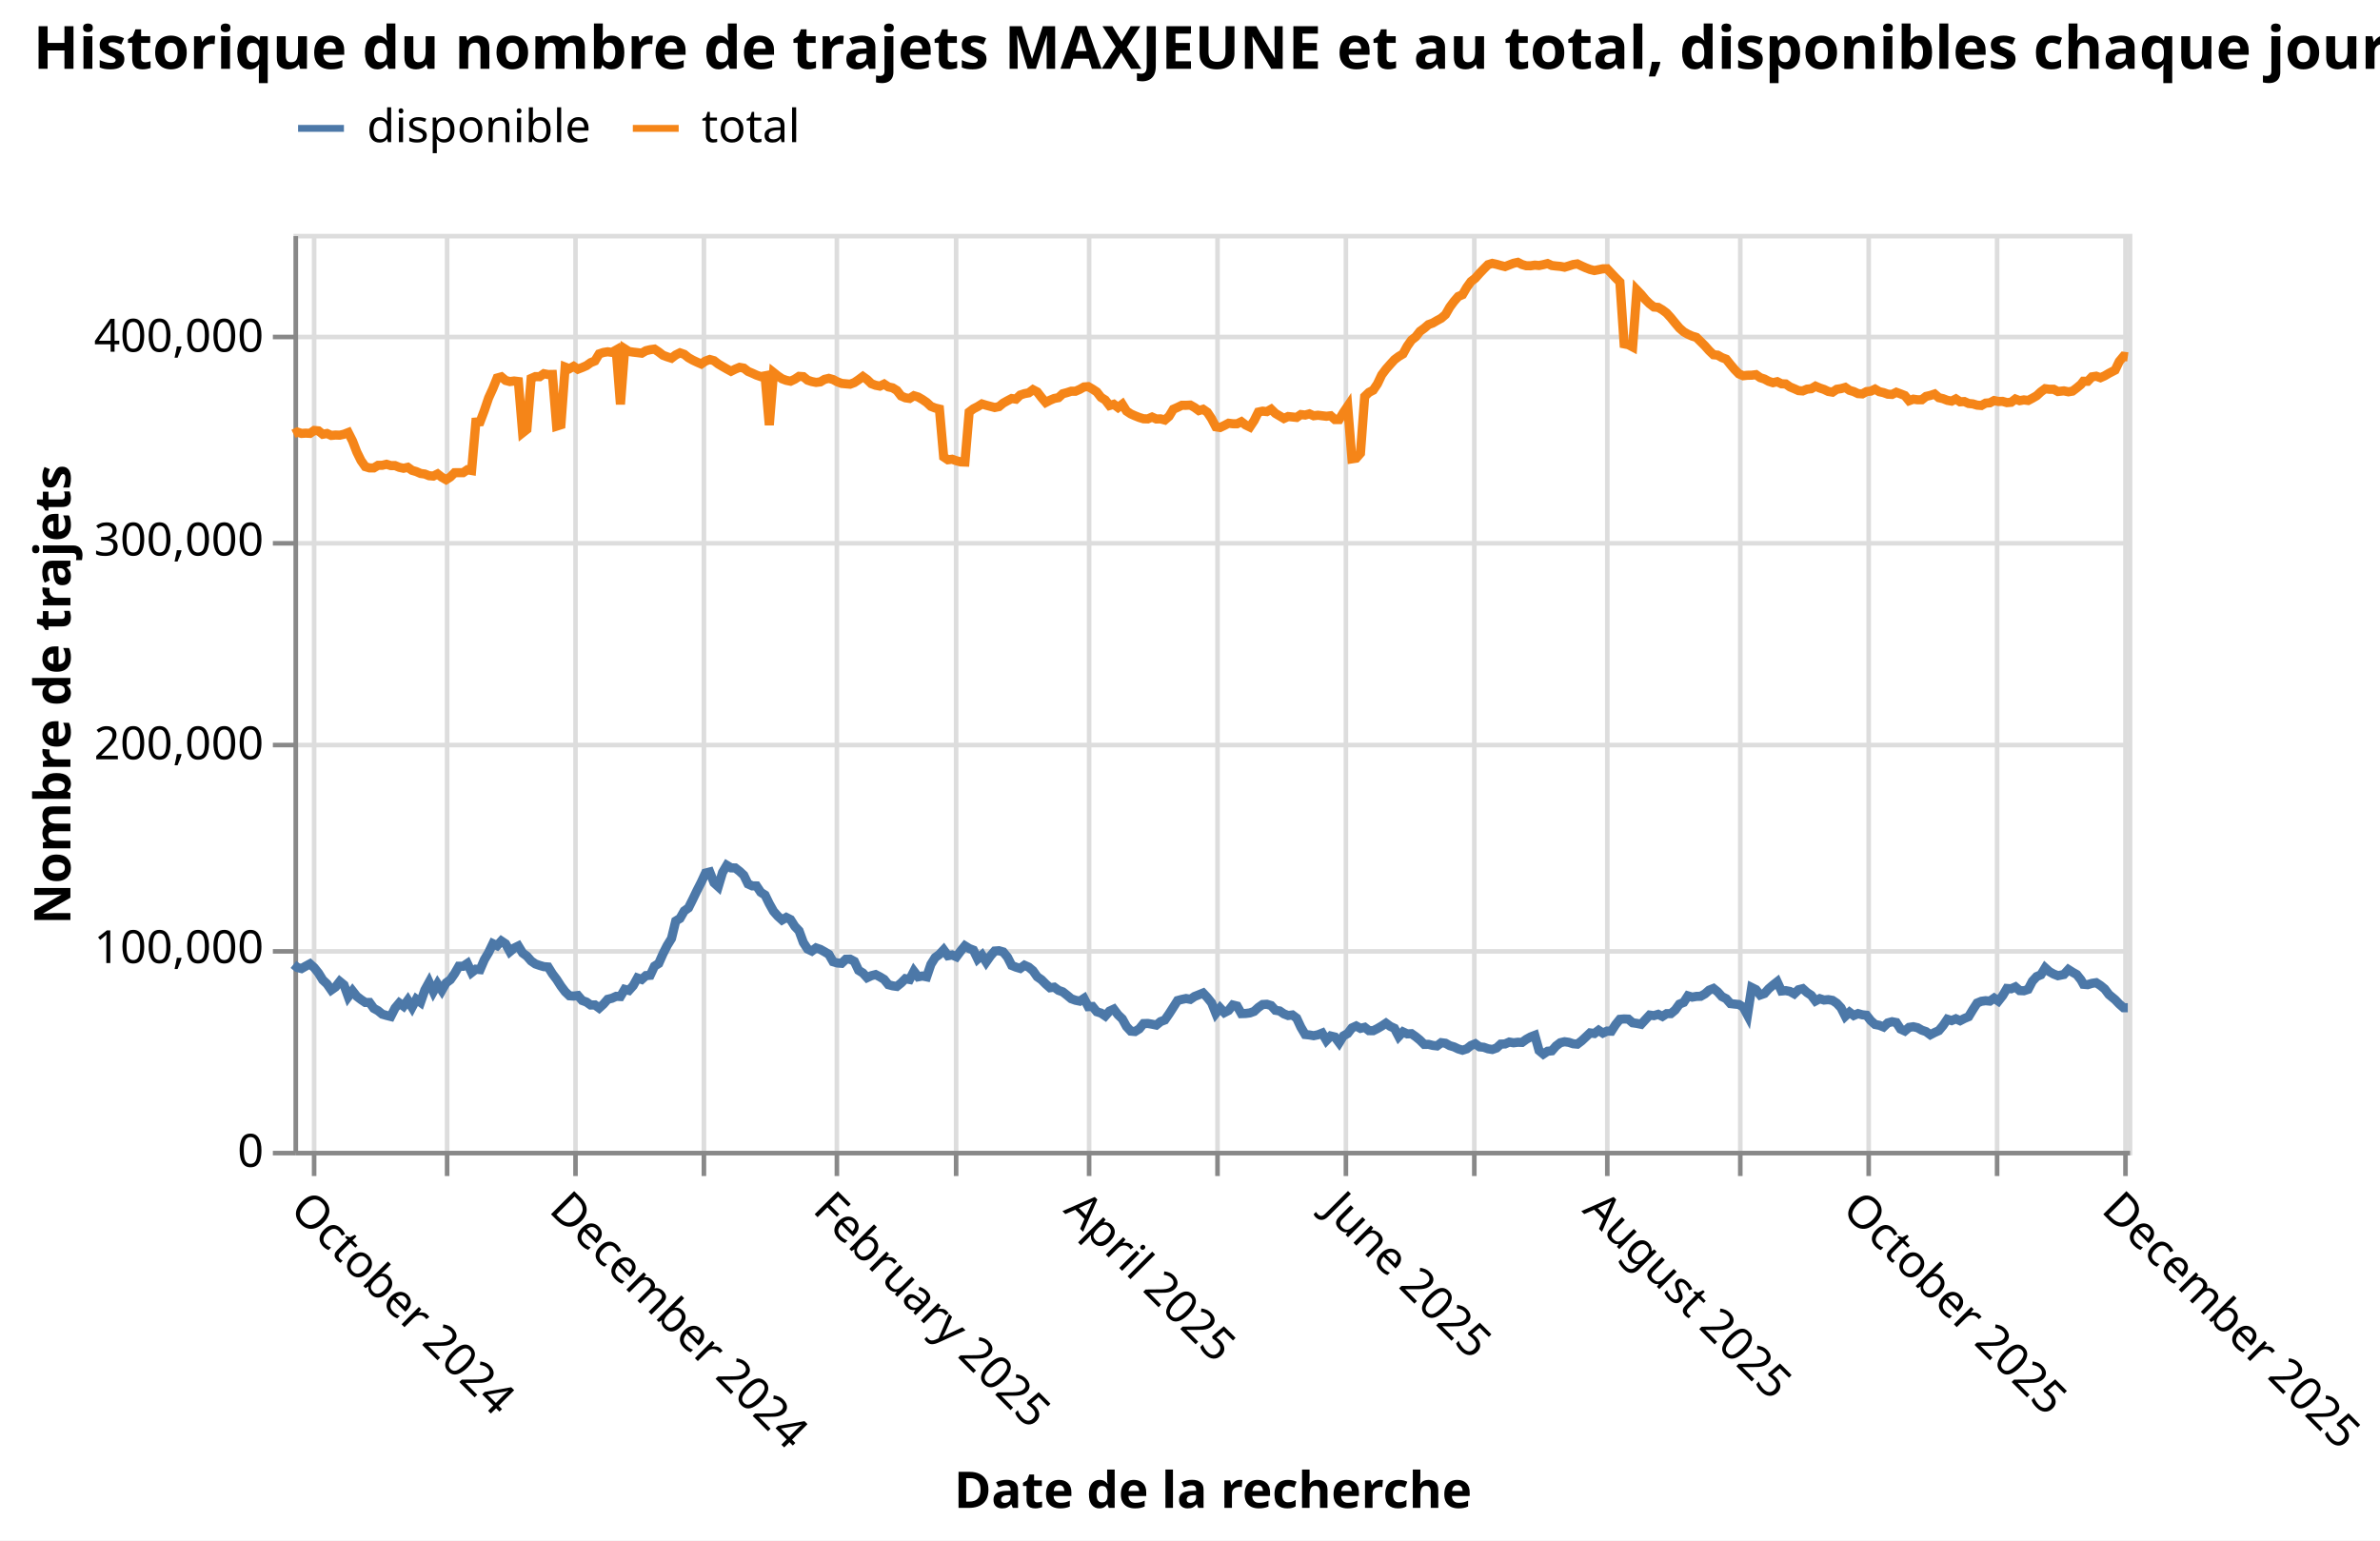
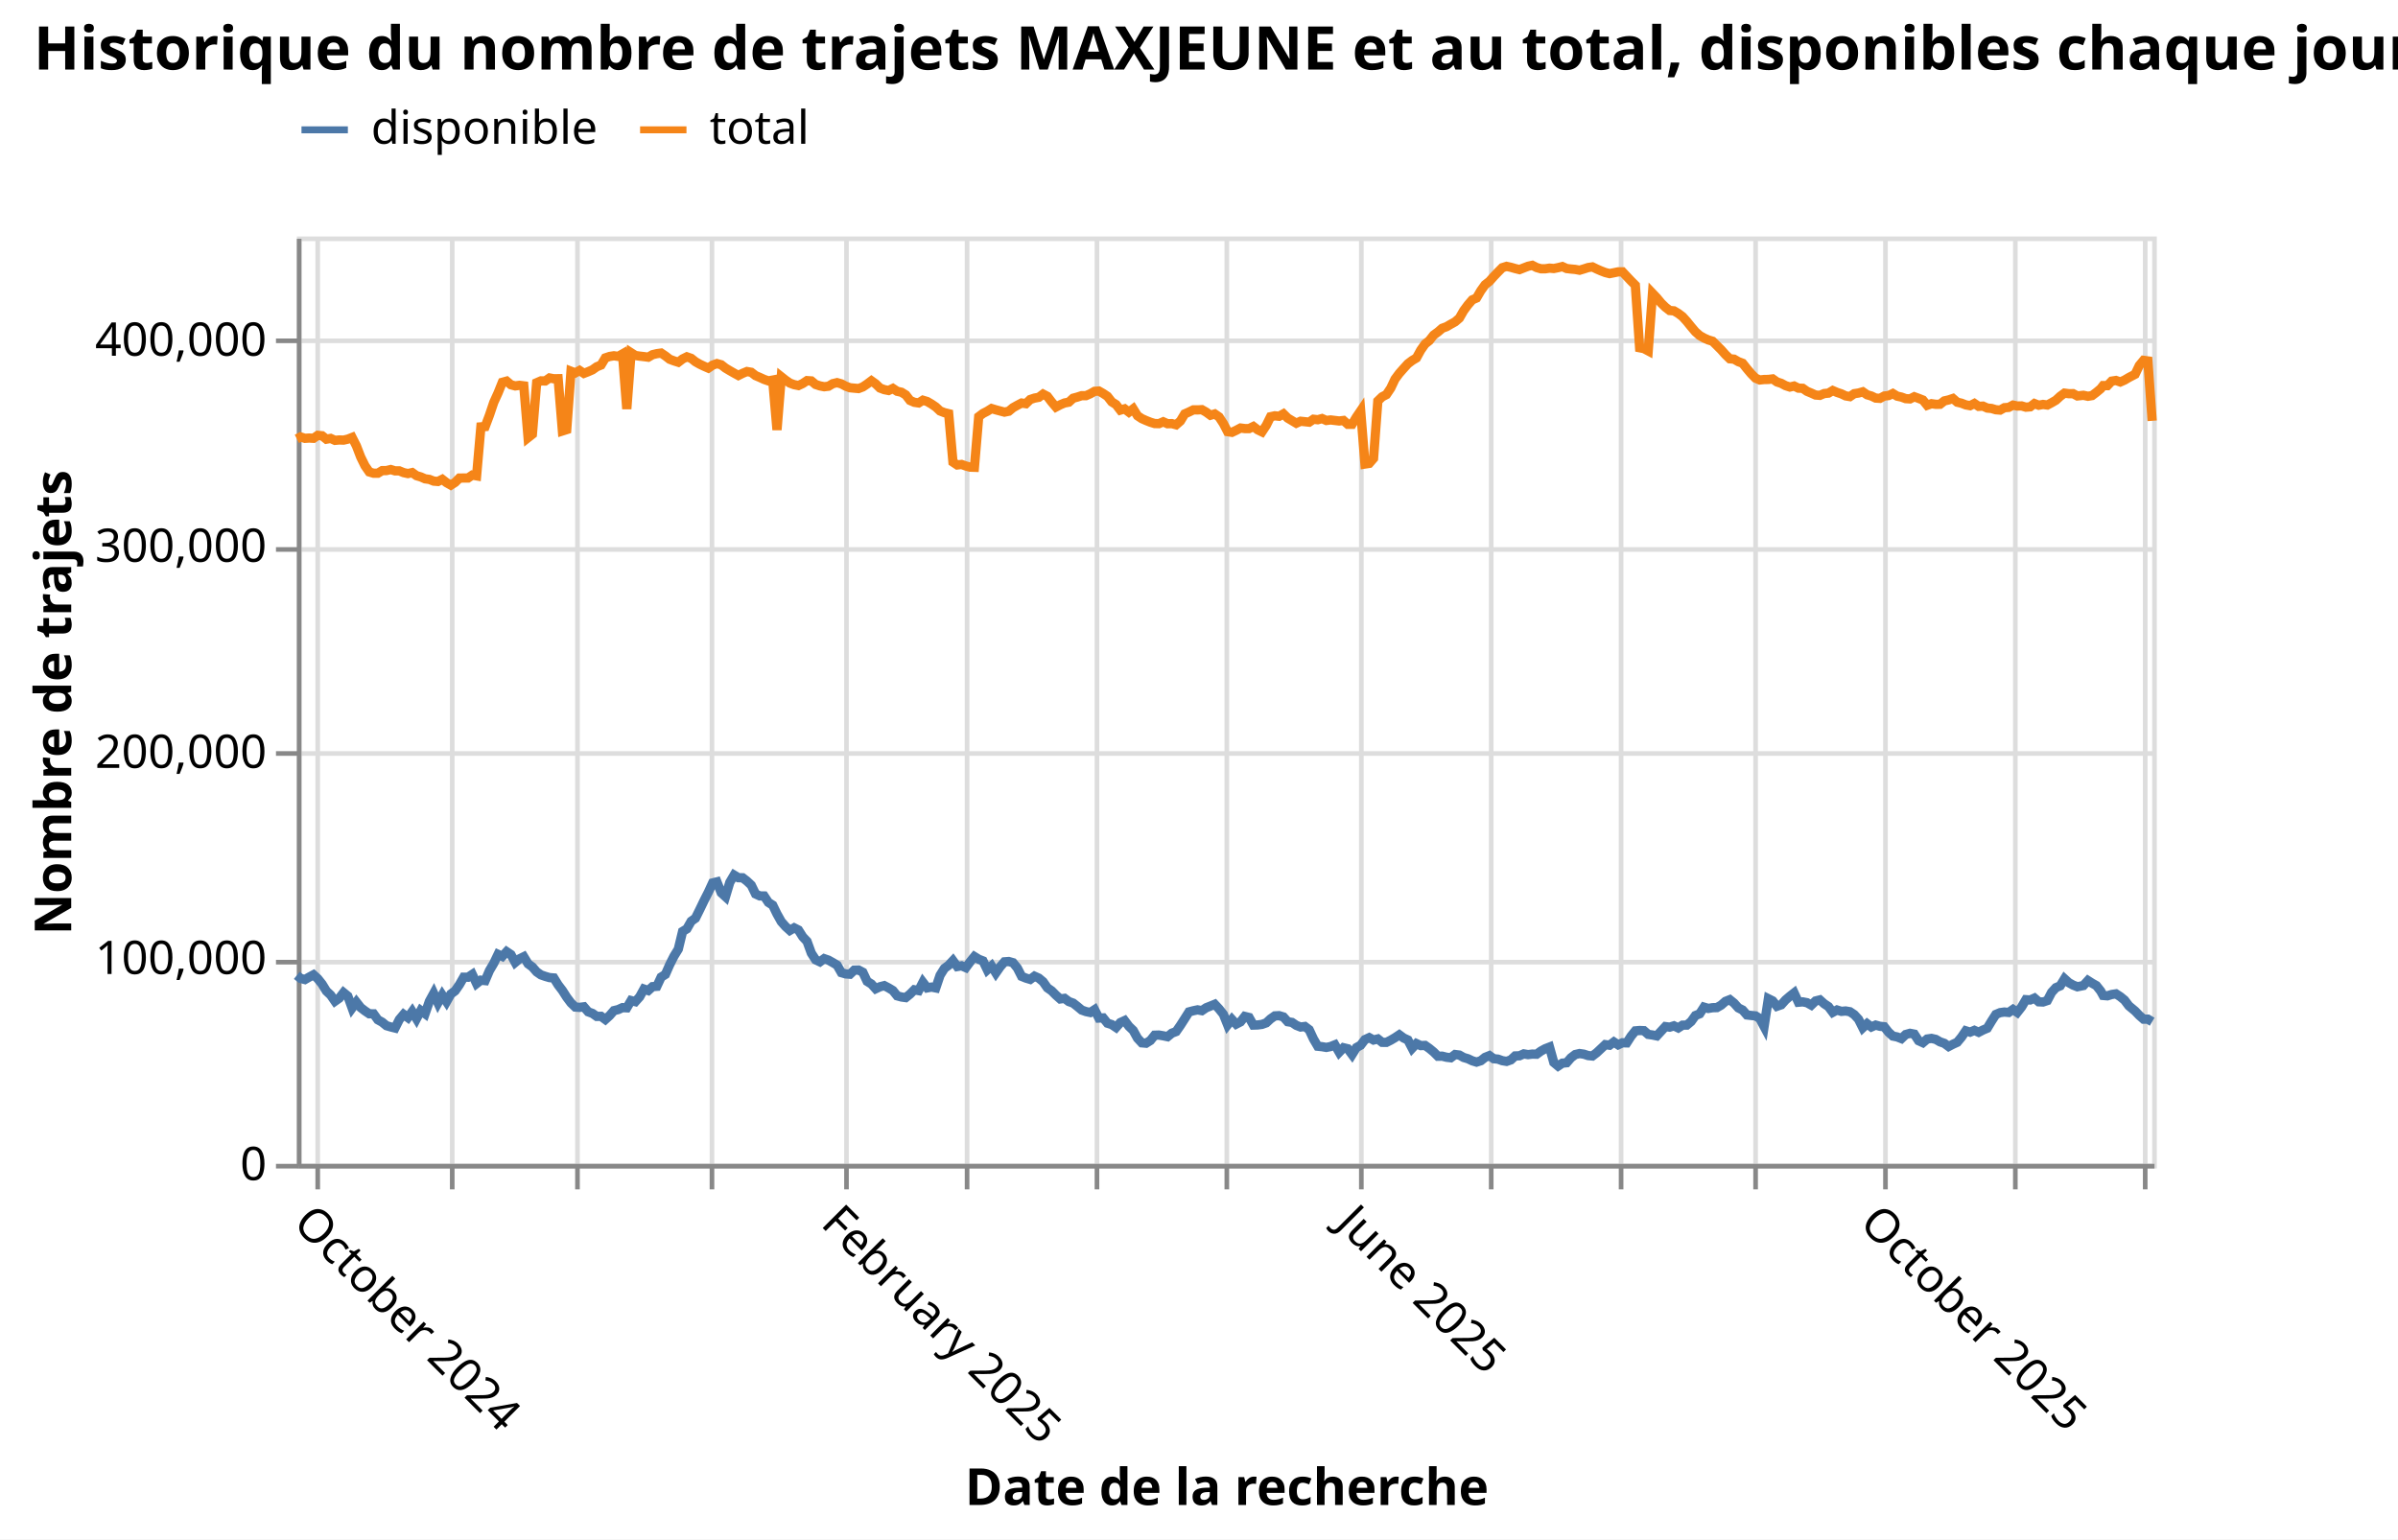
- <svg xmlns="http://www.w3.org/2000/svg" version="1.1" class="marks" width="519" height="336" viewBox="0 0 519 336">
-   <rect width="519" height="336" fill="white" />
+ <svg xmlns="http://www.w3.org/2000/svg" version="1.1" class="marks" width="517" height="332" viewBox="0 0 517 332">
+   <rect width="517" height="332" fill="white" />
  <g fill="none" stroke-miterlimit="10" transform="translate(64,51)">
    <g class="mark-group role-frame root" role="graphics-object" aria-roledescription="group mark container">
      <g transform="translate(0,0)">
        <path class="background" aria-hidden="true" d="M0.5,0.5h400v200h-400Z" stroke="#ddd" />
        <g>
          <g class="mark-group role-axis" aria-hidden="true">
            <g transform="translate(0.5,200.5)">
              <path class="background" aria-hidden="true" d="M0,0h0v0h0Z" pointer-events="none" />
              <g>
                <g class="mark-rule role-axis-grid" pointer-events="none">
                  <line transform="translate(4,-200)" x2="0" y2="200" stroke="#ddd" stroke-width="1" opacity="1" />
                  <line transform="translate(33,-200)" x2="0" y2="200" stroke="#ddd" stroke-width="1" opacity="1" />
-                   <line transform="translate(61,-200)" x2="0" y2="200" stroke="#ddd" stroke-width="1" opacity="1" />
+                   <line transform="translate(60,-200)" x2="0" y2="200" stroke="#ddd" stroke-width="1" opacity="1" />
                  <line transform="translate(89,-200)" x2="0" y2="200" stroke="#ddd" stroke-width="1" opacity="1" />
                  <line transform="translate(118,-200)" x2="0" y2="200" stroke="#ddd" stroke-width="1" opacity="1" />
                  <line transform="translate(144,-200)" x2="0" y2="200" stroke="#ddd" stroke-width="1" opacity="1" />
-                   <line transform="translate(173,-200)" x2="0" y2="200" stroke="#ddd" stroke-width="1" opacity="1" />
-                   <line transform="translate(201,-200)" x2="0" y2="200" stroke="#ddd" stroke-width="1" opacity="1" />
+                   <line transform="translate(172,-200)" x2="0" y2="200" stroke="#ddd" stroke-width="1" opacity="1" />
+                   <line transform="translate(200,-200)" x2="0" y2="200" stroke="#ddd" stroke-width="1" opacity="1" />
                  <line transform="translate(229,-200)" x2="0" y2="200" stroke="#ddd" stroke-width="1" opacity="1" />
                  <line transform="translate(257,-200)" x2="0" y2="200" stroke="#ddd" stroke-width="1" opacity="1" />
-                   <line transform="translate(286,-200)" x2="0" y2="200" stroke="#ddd" stroke-width="1" opacity="1" />
-                   <line transform="translate(315,-200)" x2="0" y2="200" stroke="#ddd" stroke-width="1" opacity="1" />
-                   <line transform="translate(343,-200)" x2="0" y2="200" stroke="#ddd" stroke-width="1" opacity="1" />
-                   <line transform="translate(371,-200)" x2="0" y2="200" stroke="#ddd" stroke-width="1" opacity="1" />
-                   <line transform="translate(399,-200)" x2="0" y2="200" stroke="#ddd" stroke-width="1" opacity="1" />
+                   <line transform="translate(285,-200)" x2="0" y2="200" stroke="#ddd" stroke-width="1" opacity="1" />
+                   <line transform="translate(314,-200)" x2="0" y2="200" stroke="#ddd" stroke-width="1" opacity="1" />
+                   <line transform="translate(342,-200)" x2="0" y2="200" stroke="#ddd" stroke-width="1" opacity="1" />
+                   <line transform="translate(370,-200)" x2="0" y2="200" stroke="#ddd" stroke-width="1" opacity="1" />
+                   <line transform="translate(398,-200)" x2="0" y2="200" stroke="#ddd" stroke-width="1" opacity="1" />
                </g>
              </g>
              <path class="foreground" aria-hidden="true" d="" pointer-events="none" display="none" />
            </g>
          </g>
          <g class="mark-group role-axis" aria-hidden="true">
            <g transform="translate(0.5,0.5)">
              <path class="background" aria-hidden="true" d="M0,0h0v0h0Z" pointer-events="none" />
              <g>
                <g class="mark-rule role-axis-grid" pointer-events="none">
                  <line transform="translate(0,200)" x2="400" y2="0" stroke="#ddd" stroke-width="1" opacity="1" />
                  <line transform="translate(0,156)" x2="400" y2="0" stroke="#ddd" stroke-width="1" opacity="1" />
                  <line transform="translate(0,111)" x2="400" y2="0" stroke="#ddd" stroke-width="1" opacity="1" />
                  <line transform="translate(0,67)" x2="400" y2="0" stroke="#ddd" stroke-width="1" opacity="1" />
                  <line transform="translate(0,22)" x2="400" y2="0" stroke="#ddd" stroke-width="1" opacity="1" />
                </g>
              </g>
              <path class="foreground" aria-hidden="true" d="" pointer-events="none" display="none" />
            </g>
          </g>
          <g class="mark-group role-axis" role="graphics-symbol" aria-roledescription="axis" aria-label="X-axis titled 'Date de la recherche' for a time scale with values from September 2024 to December 2025">
            <g transform="translate(0.5,200.5)">
              <path class="background" aria-hidden="true" d="M0,0h0v0h0Z" pointer-events="none" />
              <g>
                <g class="mark-rule role-axis-tick" pointer-events="none">
                  <line transform="translate(4,0)" x2="0" y2="5" stroke="#888" stroke-width="1" opacity="1" />
                  <line transform="translate(33,0)" x2="0" y2="5" stroke="#888" stroke-width="1" opacity="1" />
-                   <line transform="translate(61,0)" x2="0" y2="5" stroke="#888" stroke-width="1" opacity="1" />
+                   <line transform="translate(60,0)" x2="0" y2="5" stroke="#888" stroke-width="1" opacity="1" />
                  <line transform="translate(89,0)" x2="0" y2="5" stroke="#888" stroke-width="1" opacity="1" />
                  <line transform="translate(118,0)" x2="0" y2="5" stroke="#888" stroke-width="1" opacity="1" />
                  <line transform="translate(144,0)" x2="0" y2="5" stroke="#888" stroke-width="1" opacity="1" />
-                   <line transform="translate(173,0)" x2="0" y2="5" stroke="#888" stroke-width="1" opacity="1" />
-                   <line transform="translate(201,0)" x2="0" y2="5" stroke="#888" stroke-width="1" opacity="1" />
+                   <line transform="translate(172,0)" x2="0" y2="5" stroke="#888" stroke-width="1" opacity="1" />
+                   <line transform="translate(200,0)" x2="0" y2="5" stroke="#888" stroke-width="1" opacity="1" />
                  <line transform="translate(229,0)" x2="0" y2="5" stroke="#888" stroke-width="1" opacity="1" />
                  <line transform="translate(257,0)" x2="0" y2="5" stroke="#888" stroke-width="1" opacity="1" />
-                   <line transform="translate(286,0)" x2="0" y2="5" stroke="#888" stroke-width="1" opacity="1" />
-                   <line transform="translate(315,0)" x2="0" y2="5" stroke="#888" stroke-width="1" opacity="1" />
-                   <line transform="translate(343,0)" x2="0" y2="5" stroke="#888" stroke-width="1" opacity="1" />
-                   <line transform="translate(371,0)" x2="0" y2="5" stroke="#888" stroke-width="1" opacity="1" />
-                   <line transform="translate(399,0)" x2="0" y2="5" stroke="#888" stroke-width="1" opacity="1" />
+                   <line transform="translate(285,0)" x2="0" y2="5" stroke="#888" stroke-width="1" opacity="1" />
+                   <line transform="translate(314,0)" x2="0" y2="5" stroke="#888" stroke-width="1" opacity="1" />
+                   <line transform="translate(342,0)" x2="0" y2="5" stroke="#888" stroke-width="1" opacity="1" />
+                   <line transform="translate(370,0)" x2="0" y2="5" stroke="#888" stroke-width="1" opacity="1" />
+                   <line transform="translate(398,0)" x2="0" y2="5" stroke="#888" stroke-width="1" opacity="1" />
                </g>
                <g class="mark-text role-axis-label" pointer-events="none">
-                   <text text-anchor="start" transform="translate(4.050766,7) rotate(45) translate(0,8)" font-family="sans-serif" font-size="10px" fill="#000" opacity="1">October 2024</text>
-                   <text text-anchor="start" transform="translate(32.80057,7) rotate(45) translate(0,8)" font-family="sans-serif" font-size="10px" fill="#000" opacity="0">November 2024</text>
-                   <text text-anchor="start" transform="translate(60.62295,7) rotate(45) translate(0,8)" font-family="sans-serif" font-size="10px" fill="#000" opacity="1">December 2024</text>
-                   <text text-anchor="start" transform="translate(89.37275,7) rotate(45) translate(0,8)" font-family="sans-serif" font-size="10px" fill="#000" opacity="0">January 2025</text>
-                   <text text-anchor="start" transform="translate(118.1226,7) rotate(45) translate(0,8)" font-family="sans-serif" font-size="10px" fill="#000" opacity="1">February 2025</text>
-                   <text text-anchor="start" transform="translate(144.0901,7) rotate(45) translate(0,8)" font-family="sans-serif" font-size="10px" fill="#000" opacity="0">March 2025</text>
-                   <text text-anchor="start" transform="translate(172.8399,7) rotate(45) translate(0,8)" font-family="sans-serif" font-size="10px" fill="#000" opacity="1">April 2025</text>
-                   <text text-anchor="start" transform="translate(200.6623,7) rotate(45) translate(0,8)" font-family="sans-serif" font-size="10px" fill="#000" opacity="0">May 2025</text>
-                   <text text-anchor="start" transform="translate(229.4121,7) rotate(45) translate(0,8)" font-family="sans-serif" font-size="10px" fill="#000" opacity="1">June 2025</text>
-                   <text text-anchor="start" transform="translate(257.2345,7) rotate(45) translate(0,8)" font-family="sans-serif" font-size="10px" fill="#000" opacity="0">July 2025</text>
-                   <text text-anchor="start" transform="translate(285.9843,7) rotate(45) translate(0,8)" font-family="sans-serif" font-size="10px" fill="#000" opacity="1">August 2025</text>
-                   <text text-anchor="start" transform="translate(314.7341,7) rotate(45) translate(0,8)" font-family="sans-serif" font-size="10px" fill="#000" opacity="0">September 2025</text>
-                   <text text-anchor="start" transform="translate(342.5565,7) rotate(45) translate(0,8)" font-family="sans-serif" font-size="10px" fill="#000" opacity="1">October 2025</text>
-                   <text text-anchor="start" transform="translate(371.3063,7) rotate(45) translate(0,8)" font-family="sans-serif" font-size="10px" fill="#000" opacity="0">November 2025</text>
-                   <text text-anchor="start" transform="translate(399.1287,7) rotate(45) translate(0,8)" font-family="sans-serif" font-size="10px" fill="#000" opacity="1">December 2025</text>
+                   <text text-anchor="start" transform="translate(4.041404,7) rotate(45) translate(0,8)" font-family="sans-serif" font-size="10px" fill="#000" opacity="1">October 2024</text>
+                   <text text-anchor="start" transform="translate(32.72476,7) rotate(45) translate(0,8)" font-family="sans-serif" font-size="10px" fill="#000" opacity="0">November 2024</text>
+                   <text text-anchor="start" transform="translate(60.48285,7) rotate(45) translate(0,8)" font-family="sans-serif" font-size="10px" fill="#000" opacity="0">December 2024</text>
+                   <text text-anchor="start" transform="translate(89.16621,7) rotate(45) translate(0,8)" font-family="sans-serif" font-size="10px" fill="#000" opacity="0">January 2025</text>
+                   <text text-anchor="start" transform="translate(117.8496,7) rotate(45) translate(0,8)" font-family="sans-serif" font-size="10px" fill="#000" opacity="1">February 2025</text>
+                   <text text-anchor="start" transform="translate(143.7571,7) rotate(45) translate(0,8)" font-family="sans-serif" font-size="10px" fill="#000" opacity="0">March 2025</text>
+                   <text text-anchor="start" transform="translate(172.4405,7) rotate(45) translate(0,8)" font-family="sans-serif" font-size="10px" fill="#000" opacity="0">April 2025</text>
+                   <text text-anchor="start" transform="translate(200.1986,7) rotate(45) translate(0,8)" font-family="sans-serif" font-size="10px" fill="#000" opacity="0">May 2025</text>
+                   <text text-anchor="start" transform="translate(228.8819,7) rotate(45) translate(0,8)" font-family="sans-serif" font-size="10px" fill="#000" opacity="1">June 2025</text>
+                   <text text-anchor="start" transform="translate(256.64,7) rotate(45) translate(0,8)" font-family="sans-serif" font-size="10px" fill="#000" opacity="0">July 2025</text>
+                   <text text-anchor="start" transform="translate(285.3234,7) rotate(45) translate(0,8)" font-family="sans-serif" font-size="10px" fill="#000" opacity="0">August 2025</text>
+                   <text text-anchor="start" transform="translate(314.0067,7) rotate(45) translate(0,8)" font-family="sans-serif" font-size="10px" fill="#000" opacity="0">September 2025</text>
+                   <text text-anchor="start" transform="translate(341.7648,7) rotate(45) translate(0,8)" font-family="sans-serif" font-size="10px" fill="#000" opacity="1">October 2025</text>
+                   <text text-anchor="start" transform="translate(370.4482,7) rotate(45) translate(0,8)" font-family="sans-serif" font-size="10px" fill="#000" opacity="0">November 2025</text>
+                   <text text-anchor="start" transform="translate(398.2063,7) rotate(45) translate(0,8)" font-family="sans-serif" font-size="10px" fill="#000" opacity="0">December 2025</text>
                </g>
                <g class="mark-rule role-axis-domain" pointer-events="none">
                  <line transform="translate(0,0)" x2="400" y2="0" stroke="#888" stroke-width="1" opacity="1" />
                </g>
                <g class="mark-text role-axis-title" pointer-events="none">
-                   <text text-anchor="middle" transform="translate(200,77.38337)" font-family="sans-serif" font-size="11px" font-weight="bold" fill="#000" opacity="1">Date de la recherche</text>
+                   <text text-anchor="middle" transform="translate(200,73.06063)" font-family="sans-serif" font-size="11px" font-weight="bold" fill="#000" opacity="1">Date de la recherche</text>
                </g>
              </g>
              <path class="foreground" aria-hidden="true" d="" pointer-events="none" display="none" />
            </g>
          </g>
          <g class="mark-group role-axis" role="graphics-symbol" aria-roledescription="axis" aria-label="Y-axis titled 'Nombre de trajets' for a linear scale with values from 0 to 450,000">
            <g transform="translate(0.5,0.5)">
              <path class="background" aria-hidden="true" d="M0,0h0v0h0Z" pointer-events="none" />
              <g>
                <g class="mark-rule role-axis-tick" pointer-events="none">
                  <line transform="translate(0,200)" x2="-5" y2="0" stroke="#888" stroke-width="1" opacity="1" />
                  <line transform="translate(0,156)" x2="-5" y2="0" stroke="#888" stroke-width="1" opacity="1" />
                  <line transform="translate(0,111)" x2="-5" y2="0" stroke="#888" stroke-width="1" opacity="1" />
                  <line transform="translate(0,67)" x2="-5" y2="0" stroke="#888" stroke-width="1" opacity="1" />
                  <line transform="translate(0,22)" x2="-5" y2="0" stroke="#888" stroke-width="1" opacity="1" />
                </g>
                <g class="mark-text role-axis-label" pointer-events="none">
                  <text text-anchor="end" transform="translate(-7,203)" font-family="sans-serif" font-size="10px" fill="#000" opacity="1">0</text>
                  <text text-anchor="end" transform="translate(-7,158.5556)" font-family="sans-serif" font-size="10px" fill="#000" opacity="1">100,000</text>
                  <text text-anchor="end" transform="translate(-7,114.1111)" font-family="sans-serif" font-size="10px" fill="#000" opacity="1">200,000</text>
                  <text text-anchor="end" transform="translate(-7,69.66667)" font-family="sans-serif" font-size="10px" fill="#000" opacity="1">300,000</text>
                  <text text-anchor="end" transform="translate(-7,25.22222)" font-family="sans-serif" font-size="10px" fill="#000" opacity="1">400,000</text>
                </g>
                <g class="mark-rule role-axis-domain" pointer-events="none">
                  <line transform="translate(0,200)" x2="0" y2="-200" stroke="#888" stroke-width="1" opacity="1" />
                </g>
                <g class="mark-text role-axis-title" pointer-events="none">
                  <text text-anchor="middle" transform="translate(-47.14746,100) rotate(-90) translate(0,-2)" font-family="sans-serif" font-size="11px" font-weight="bold" fill="#000" opacity="1">Nombre de trajets</text>
                </g>
              </g>
              <path class="foreground" aria-hidden="true" d="" pointer-events="none" display="none" />
            </g>
          </g>
          <g class="mark-group role-scope pathgroup" role="graphics-object" aria-roledescription="group mark container">
            <g transform="translate(0,0)">
              <path class="background" aria-hidden="true" d="M0,0h400v200h-400Z" />
              <g>
                <g class="mark-line role-mark marks" role="graphics-object" aria-roledescription="line mark container">
-                   <path aria-label="Date de la recherche: September 2024; Nombre de trajets: 91488; variable: disponible" role="graphics-symbol" aria-roledescription="line mark" d="M0,159.339L0.815,160.009L1.742,160.25L2.67,159.721L3.597,159.224L4.525,160.066L5.453,161.226L6.38,162.729L7.307,163.599L8.234,164.927L9.162,164.272L10.089,163.069L11.017,163.83L11.944,166.394L12.872,165.123L13.799,166.305L14.726,167.015L15.654,167.638L16.581,167.648L17.508,168.931L18.436,169.444L19.363,170.203L20.291,170.474L21.218,170.704L22.146,168.872L23.073,167.766L24,168.451L24.928,167.16L25.855,168.696L26.783,166.936L27.71,167.617L28.638,164.943L29.572,163.236L30.492,165.275L31.42,163.601L32.347,165.017L33.275,163.38L34.202,162.688L35.129,161.357L36.057,159.746L36.984,159.755L37.913,159.142L38.839,161.116L39.766,160.392L40.694,160.483L41.621,158.316L42.549,156.748L43.478,154.82L44.404,155.253L45.331,154.239L46.258,154.859L47.188,156.557L48.113,155.787L49.041,155.331L49.968,156.853L50.895,157.538L51.823,158.599L52.75,159.242L53.678,159.566L54.605,159.835L55.532,159.906L56.46,161.397L57.387,162.616L58.315,164.062L59.242,165.294L60.169,166.184L61.097,166.252L62.025,166.133L62.952,167.211L63.88,167.551L64.807,168.202L65.734,168.182L66.662,168.864L67.589,168.023L68.516,166.956L69.444,166.728L70.371,166.308L71.298,166.35L72.226,164.781L73.153,165.02L74.081,163.984L75.008,162.302L75.935,162.622L76.863,161.783L77.79,161.712L78.718,159.731L79.645,159.145L80.572,157.033L81.5,155.203L82.427,153.702L83.355,149.882L84.282,149.315L85.209,147.688L86.137,147.022L87.064,145.158L87.992,143.235L88.919,141.419L89.847,139.417L90.774,139.184L91.701,141.537L92.629,142.381L93.556,139.298L94.484,137.729L95.411,138.287L96.339,138.306L97.266,139.025L98.194,139.891L99.121,141.793L100.048,142.216L100.976,142.23L101.903,143.622L102.83,144.212L103.758,146.113L104.685,147.762L105.613,148.816L106.54,149.653L107.467,149.103L108.395,149.572L109.322,151.036L110.25,152.019L111.177,154.556L112.105,155.987L113.032,156.427L113.959,155.749L114.887,156.068L115.814,156.588L116.742,157.142L117.669,158.761L118.596,159.033L119.524,159.104L120.451,158.219L121.379,158.195L122.306,158.685L123.233,160.639L124.161,161.217L125.088,162.238L126.016,161.805L126.943,161.569L127.87,162.052L128.798,162.612L129.725,163.765L130.653,164.016L131.58,164.144L132.508,163.397L133.435,162.463L134.362,162.635L135.29,160.836L136.217,162.052L137.145,161.876L138.072,162.061L139,159.33L139.927,157.85L140.854,157.162L141.782,156.173L142.709,157.449L143.637,157.287L144.564,157.682L145.491,156.434L146.419,155.299L147.346,155.873L148.274,156.232L149.201,158.153L150.128,157.316L151.056,158.821L151.983,157.497L152.911,156.43L153.838,156.36L154.766,156.624L155.693,157.757L156.62,159.565L157.548,159.94L158.475,160.216L159.403,159.533L160.33,159.946L161.257,160.72L162.185,162.035L163.112,162.685L164.04,163.619L164.967,164.437L165.894,164.308L166.822,164.997L167.749,165.332L168.677,166.06L169.604,166.832L170.531,167.163L171.459,167.356L172.386,166.756L173.314,168.562L174.241,168.524L175.168,169.668L176.096,169.96L177.023,170.583L177.951,169.531L178.878,169.106L179.806,170.336L180.733,171.222L181.66,172.901L182.588,173.898L183.515,173.981L184.443,173.399L185.37,172.256L186.297,172.224L187.225,172.383L188.152,172.577L189.08,171.82L190.007,171.468L190.935,170.136L191.862,168.69L192.789,167.228L193.717,166.981L194.644,166.786L195.572,166.962L196.499,166.335L197.426,165.966L198.354,165.59L199.281,166.577L200.209,167.733L201.136,170.02L202.063,168.846L202.991,169.858L203.918,169.379L204.846,168.202L205.773,168.43L206.701,170.075L207.628,170.046L208.555,169.925L209.483,169.592L210.41,168.736L211.338,168.091L212.265,168.04L213.192,168.317L214.12,169.349L215.047,169.497L215.975,170.13L216.902,170.491L217.829,170.374L218.757,171.072L219.684,173.061L220.612,174.635L221.539,174.731L222.466,174.89L223.394,174.699L224.321,174.329L225.249,175.925L226.176,174.959L227.104,175.182L228.031,176.424L228.959,174.932L229.886,174.408L230.813,173.2L231.741,172.78L232.668,173.29L233.596,173.061L234.523,173.79L235.451,173.8L236.378,173.333L237.305,172.788L238.233,172.172L239.16,172.853L240.088,173.283L241.015,175.056L241.943,174.065L242.87,174.497L243.798,174.456L244.725,175.107L245.652,175.869L246.579,176.792L247.507,176.778L248.434,177.009L249.361,177.119L250.289,176.421L251.216,176.539L252.144,177.062L253.071,177.335L253.999,177.774L254.926,178.057L255.853,177.759L256.781,177.03L257.708,176.662L258.636,177.327L259.563,177.417L260.491,177.748L261.418,177.901L262.345,177.574L263.273,176.725L264.2,176.693L265.128,176.283L266.055,176.441L266.983,176.327L267.91,176.355L268.837,175.682L269.765,175.172L270.692,174.815L271.619,178.13L272.547,178.902L273.474,178.285L274.402,178.194L275.329,177.128L276.257,176.427L277.184,176.211L278.111,176.344L279.039,176.647L279.967,176.738L280.894,176.03L281.821,175.164L282.748,174.287L283.676,174.413L284.603,173.714L285.531,174.324L286.458,173.887L287.385,173.912L288.313,172.471L289.24,171.321L290.168,171.24L291.095,171.28L292.023,172.08L292.95,172.211L293.877,172.403L294.805,171.398L295.732,170.396L296.66,170.518L297.588,170.236L298.515,170.683L299.442,170.087L300.369,170.074L301.297,169.3L302.224,168.013L303.152,167.635L304.079,166.205L305.006,166.481L305.934,166.323L306.861,166.3L307.789,165.771L308.716,164.96L309.653,164.593L310.571,165.332L311.498,166.362L312.426,166.83L313.353,167.888L314.28,167.998L315.208,168.088L316.135,168.656L317.063,170.384L317.99,164.386L318.918,164.849L319.845,166.016L320.772,165.694L321.7,164.655L322.627,163.862L323.555,163.137L324.482,165.146L325.409,165.064L326.337,165.244L327.264,165.762L328.192,164.872L329.119,164.64L330.047,165.472L330.974,166.088L331.902,167.32L332.829,166.82L333.756,167.115L334.684,167.029L335.611,167.192L336.538,167.811L337.466,168.811L338.393,170.644L339.321,169.776L340.248,170.481L341.175,170.076L342.103,170.333L343.03,170.433L343.958,171.609L344.885,172.44L345.813,172.626L346.74,172.988L347.667,172.106L348.595,171.847L349.522,172.026L350.45,173.442L351.377,173.866L352.304,173.078L353.232,172.944L354.159,173.152L355.087,173.688L356.014,174.006L356.941,174.688L357.869,174.205L358.796,173.786L359.724,172.674L360.651,171.307L361.579,171.597L362.506,171.21L363.433,171.624L364.361,171.142L365.288,170.751L366.216,169.213L367.144,167.775L368.07,167.387L368.998,167.261L369.925,167.35L370.853,166.703L371.78,167.341L372.708,166.164L373.635,164.592L374.562,164.66L375.49,164.254L376.417,165.054L377.345,165.095L378.272,164.783L379.199,163.01L380.127,162.001L381.054,161.608L381.982,160.09L382.909,160.927L383.837,161.446L384.764,161.809L386.064,161.546L387.05,160.467L387.946,161.036L388.87,161.558L389.797,162.723L390.328,163.683L391.256,163.763L392.183,163.474L393.111,163.335L394.038,163.94L394.965,164.694L395.893,165.922L397.24,167.04L398.145,167.981L399.072,168.795L400,168.795" stroke="#4c78a8" stroke-width="2" />
+                   <path aria-label="Date de la recherche: September 2024; Nombre de trajets: 91488; variable: disponible" role="graphics-symbol" aria-roledescription="line mark" d="M0,159.339L0.813,160.009L1.738,160.25L2.664,159.721L3.589,159.224L4.514,160.066L5.44,161.226L6.365,162.729L7.29,163.599L8.215,164.927L9.141,164.272L10.066,163.069L10.991,163.83L11.916,166.394L12.842,165.123L13.767,166.305L14.692,167.015L15.618,167.638L16.543,167.648L17.468,168.931L18.393,169.444L19.319,170.203L20.244,170.474L21.169,170.704L22.094,168.872L23.02,167.766L23.945,168.451L24.87,167.16L25.796,168.696L26.721,166.936L27.646,167.617L28.571,164.943L29.503,163.236L30.422,165.275L31.347,163.601L32.272,165.017L33.198,163.38L34.123,162.688L35.048,161.357L35.973,159.746L36.899,159.755L37.826,159.142L38.749,161.116L39.675,160.392L40.6,160.483L41.525,158.316L42.45,156.748L43.377,154.82L44.301,155.253L45.226,154.239L46.151,154.859L47.079,156.557L48.002,155.787L48.928,155.331L49.852,156.853L50.778,157.538L51.703,158.599L52.628,159.242L53.554,159.566L54.479,159.835L55.404,159.906L56.329,161.397L57.255,162.616L58.18,164.062L59.105,165.294L60.03,166.184L60.956,166.252L61.882,166.133L62.806,167.211L63.732,167.551L64.657,168.202L65.582,168.182L66.508,168.864L67.433,168.023L68.358,166.956L69.283,166.728L70.208,166.308L71.134,166.35L72.059,164.781L72.984,165.02L73.909,163.984L74.835,162.302L75.76,162.622L76.685,161.783L77.61,161.712L78.536,159.731L79.461,159.145L80.386,157.033L81.312,155.203L82.237,153.702L83.162,149.882L84.087,149.315L85.013,147.688L85.938,147.022L86.863,145.158L87.788,143.235L88.714,141.419L89.639,139.417L90.564,139.184L91.489,141.537L92.415,142.381L93.34,139.298L94.265,137.729L95.191,138.287L96.116,138.306L97.041,139.025L97.967,139.891L98.892,141.793L99.817,142.216L100.742,142.23L101.667,143.622L102.593,144.212L103.518,146.113L104.443,147.762L105.369,148.816L106.294,149.653L107.219,149.103L108.144,149.572L109.07,151.036L109.995,152.019L110.92,154.556L111.845,155.987L112.771,156.427L113.696,155.749L114.621,156.068L115.546,156.588L116.472,157.142L117.397,158.761L118.322,159.033L119.248,159.104L120.173,158.219L121.098,158.195L122.023,158.685L122.949,160.639L123.874,161.217L124.799,162.238L125.724,161.805L126.65,161.569L127.575,162.052L128.5,162.612L129.426,163.765L130.351,164.016L131.276,164.144L132.201,163.397L133.127,162.463L134.052,162.635L134.977,160.836L135.902,162.052L136.828,161.876L137.753,162.061L138.678,159.33L139.604,157.85L140.529,157.162L141.454,156.173L142.379,157.449L143.305,157.287L144.23,157.682L145.155,156.434L146.08,155.299L147.006,155.873L147.931,156.232L148.856,158.153L149.781,157.316L150.707,158.821L151.632,157.497L152.557,156.43L153.483,156.36L154.408,156.624L155.333,157.757L156.258,159.565L157.184,159.94L158.109,160.216L159.034,159.533L159.959,159.946L160.885,160.72L161.81,162.035L162.735,162.685L163.661,163.619L164.586,164.437L165.511,164.308L166.436,164.997L167.362,165.332L168.287,166.06L169.212,166.832L170.137,167.163L171.063,167.356L171.988,166.756L172.913,168.562L173.838,168.524L174.764,169.668L175.689,169.96L176.614,170.583L177.539,169.531L178.465,169.106L179.39,170.336L180.315,171.222L181.241,172.901L182.166,173.898L183.091,173.981L184.016,173.399L184.942,172.256L185.867,172.224L186.792,172.383L187.717,172.577L188.643,171.82L189.568,171.468L190.493,170.136L191.419,168.69L192.344,167.228L193.269,166.981L194.194,166.786L195.12,166.962L196.045,166.335L196.97,165.966L197.895,165.59L198.821,166.577L199.746,167.733L200.671,170.02L201.597,168.846L202.522,169.858L203.447,169.379L204.372,168.202L205.298,168.43L206.223,170.075L207.148,170.046L208.073,169.925L208.999,169.592L209.924,168.736L210.849,168.091L211.774,168.04L212.7,168.317L213.625,169.349L214.55,169.497L215.475,170.13L216.401,170.491L217.326,170.374L218.251,171.072L219.177,173.061L220.102,174.635L221.027,174.731L221.952,174.89L222.878,174.699L223.803,174.329L224.728,175.925L225.654,174.959L226.579,175.182L227.504,176.424L228.429,174.932L229.355,174.408L230.28,173.2L231.205,172.78L232.13,173.29L233.056,173.061L233.981,173.79L234.906,173.8L235.832,173.333L236.757,172.788L237.682,172.172L238.607,172.853L239.533,173.283L240.458,175.056L241.383,174.065L242.309,174.497L243.234,174.456L244.159,175.107L245.084,175.869L246.009,176.792L246.935,176.778L247.86,177.009L248.785,177.119L249.71,176.421L250.636,176.539L251.561,177.062L252.487,177.335L253.412,177.774L254.337,178.057L255.262,177.759L256.188,177.03L257.113,176.662L258.038,177.327L258.963,177.417L259.889,177.748L260.814,177.901L261.739,177.574L262.664,176.725L263.59,176.693L264.515,176.283L265.44,176.441L266.366,176.327L267.291,176.355L268.216,175.682L269.141,175.172L270.067,174.815L270.992,178.13L271.917,178.902L272.842,178.285L273.767,178.194L274.693,177.128L275.618,176.427L276.544,176.211L277.469,176.344L278.394,176.647L279.32,176.738L280.244,176.03L281.17,175.164L282.095,174.287L283.02,174.413L283.946,173.714L284.871,174.324L285.796,173.887L286.721,173.912L287.647,172.471L288.572,171.321L289.497,171.24L290.423,171.28L291.348,172.08L292.273,172.211L293.198,172.403L294.123,171.398L295.049,170.396L295.974,170.518L296.901,170.236L297.825,170.683L298.75,170.087L299.675,170.074L300.6,169.3L301.526,168.013L302.451,167.635L303.376,166.205L304.302,166.481L305.227,166.323L306.152,166.3L307.077,165.771L308.003,164.96L308.938,164.593L309.853,165.332L310.778,166.362L311.704,166.83L312.629,167.888L313.554,167.998L314.48,168.088L315.405,168.656L316.33,170.384L317.255,164.386L318.181,164.849L319.106,166.016L320.031,165.694L320.956,164.655L321.882,163.862L322.807,163.137L323.732,165.146L324.657,165.064L325.583,165.244L326.508,165.762L327.433,164.872L328.358,164.64L329.284,165.472L330.209,166.088L331.134,167.32L332.06,166.82L332.985,167.115L333.91,167.029L334.835,167.192L335.761,167.811L336.686,168.811L337.611,170.644L338.536,169.776L339.462,170.481L340.387,170.076L341.312,170.333L342.238,170.433L343.163,171.609L344.088,172.44L345.013,172.626L345.939,172.988L346.864,172.106L347.789,171.847L348.715,172.026L349.64,173.442L350.565,173.866L351.49,173.078L352.415,172.944L353.341,173.152L354.266,173.688L355.191,174.006L356.117,174.688L357.042,174.205L357.967,173.786L358.893,172.674L359.818,171.307L360.743,171.597L361.668,171.21L362.593,171.624L363.519,171.142L364.444,170.751L365.369,169.213L366.296,167.775L367.22,167.387L368.145,167.261L369.07,167.35L369.996,166.703L370.921,167.341L371.846,166.164L372.771,164.592L373.697,164.66L374.622,164.254L375.547,165.054L376.472,165.095L377.398,164.783L378.323,163.01L379.248,162.001L380.173,161.608L381.099,160.09L382.024,160.927L382.95,161.446L383.875,161.809L385.172,161.546L386.155,160.467L387.049,161.036L387.972,161.558L388.896,162.723L389.426,163.683L390.352,163.763L391.277,163.474L392.202,163.335L393.127,163.94L394.053,164.694L394.978,165.922L396.322,167.04L397.224,167.981L398.15,168.795L399.076,168.795L400,169.349" stroke="#4c78a8" stroke-width="2" />
                </g>
              </g>
              <path class="foreground" aria-hidden="true" d="" display="none" />
            </g>
            <g transform="translate(0,0)">
              <path class="background" aria-hidden="true" d="M0,0h400v200h-400Z" />
              <g>
                <g class="mark-line role-mark marks" role="graphics-object" aria-roledescription="line mark container">
-                   <path aria-label="Date de la recherche: September 2024; Nombre de trajets: 351801; variable: total" role="graphics-symbol" aria-roledescription="line mark" d="M0,43.644L0.815,43.23L1.742,43.532L2.67,43.471L3.597,43.523L4.525,42.888L5.453,42.975L6.38,43.715L7.307,43.55L8.234,43.967L9.162,43.883L10.089,43.916L11.017,43.705L11.944,43.343L12.872,45.168L13.799,47.57L14.726,49.451L15.654,50.78L16.581,51.056L17.508,51.055L18.436,50.496L19.363,50.482L20.291,50.263L21.218,50.547L22.146,50.55L23.073,50.929L24,51.131L24.928,50.923L25.855,51.584L26.783,51.856L27.71,52.263L28.638,52.39L29.572,52.759L30.492,52.836L31.42,52.374L32.347,53.093L33.275,53.62L34.202,53.032L35.129,52.105L36.057,52.092L36.984,52.091L37.913,51.462L38.839,51.622L39.766,41.063L40.694,40.994L41.621,38.53L42.549,35.785L43.478,33.752L44.404,31.452L45.331,31.196L46.258,31.976L47.188,32.224L48.113,32.1L49.041,32.214L49.968,43.381L50.895,42.648L51.823,31.545L52.75,31.141L53.678,31.16L54.605,30.515L55.532,30.687L56.46,30.67L57.387,41.943L58.315,41.649L59.242,29.061L60.169,29.416L61.097,28.902L62.025,29.519L62.952,29.164L63.88,28.757L64.807,28.1L65.734,27.722L66.662,26.185L67.589,25.875L68.516,25.729L69.444,25.856L70.371,25.331L71.298,37.198L72.226,25.074L73.153,25.668L74.081,25.804L75.008,25.909L75.935,26.032L76.863,25.492L77.79,25.271L78.718,25.142L79.645,25.764L80.572,26.482L81.5,26.828L82.427,27.121L83.355,26.415L84.282,25.957L85.209,26.279L86.137,27.016L87.064,27.544L87.992,27.983L88.919,28.387L89.847,27.747L90.774,27.414L91.701,27.669L92.629,28.387L93.556,28.939L94.484,29.468L95.411,29.973L96.339,29.508L97.266,29.126L98.194,29.288L99.121,30.003L100.048,30.398L100.976,30.824L101.903,31.144L102.83,30.97L103.758,41.714L104.685,30.252L105.613,30.988L106.54,31.619L107.467,31.958L108.395,32.143L109.322,31.707L110.25,31.087L111.177,31.152L112.105,31.917L113.032,32.222L113.959,32.403L114.887,32.294L115.814,31.743L116.742,31.524L117.669,31.784L118.596,32.277L119.524,32.624L120.451,32.712L121.379,32.796L122.306,32.445L123.233,31.822L124.161,31.126L125.088,31.789L126.016,32.685L126.943,33.031L127.87,33.212L128.798,32.773L129.725,33.388L130.653,33.592L131.58,34.164L132.508,35.362L133.435,35.763L134.362,35.899L135.29,35.315L136.217,35.592L137.145,36.133L138.072,36.764L139,37.632L139.927,37.992L140.854,38.217L141.782,48.657L142.709,49.276L143.637,49.164L144.564,49.493L145.491,49.746L146.419,49.778L147.346,38.859L148.274,38.161L149.201,37.686L150.128,37.108L151.056,37.387L151.983,37.632L152.911,37.878L153.838,37.688L154.766,36.921L155.693,36.403L156.62,35.921L157.548,36.056L158.475,35.163L159.403,34.855L160.33,34.686L161.257,33.996L162.185,34.483L163.112,35.695L164.04,36.783L164.967,36.296L165.894,35.908L166.822,35.731L167.749,34.88L168.677,34.631L169.604,34.328L170.531,34.329L171.459,33.922L172.386,33.396L173.314,33.329L174.241,33.858L175.168,34.476L176.096,35.666L177.023,36.248L177.951,37.45L178.878,37.177L179.806,37.877L180.733,37.17L181.66,38.661L182.588,39.278L183.515,39.69L184.443,40.057L185.37,40.341L186.297,40.363L187.225,39.966L188.152,40.384L189.08,40.357L190.007,40.606L190.935,39.799L191.862,38.261L192.789,37.851L193.717,37.399L194.644,37.4L195.572,37.352L196.499,37.876L197.426,38.551L198.354,38.273L199.281,38.913L200.209,40.323L201.136,42.092L202.063,42.238L202.991,41.801L203.918,41.309L204.846,41.427L205.773,41.43L206.701,40.981L207.628,41.689L208.555,42.137L209.483,40.74L210.41,38.877L211.338,38.676L212.265,38.774L213.192,38.256L214.12,39.166L215.047,39.717L215.975,40.268L216.902,39.847L217.829,39.945L218.757,40.043L219.684,39.415L220.612,39.523L221.539,39.268L222.466,39.68L223.394,39.566L224.321,39.679L225.249,39.789L226.176,39.682L227.104,40.502L228.031,40.502L228.959,38.96L229.886,37.599L230.813,49.079L231.741,48.936L232.668,47.866L233.596,35.477L234.523,34.581L235.451,34.1L236.378,32.722L237.305,30.764L238.233,29.522L239.16,28.472L240.088,27.45L241.015,26.752L241.943,26.195L242.87,24.508L243.798,23.186L244.725,22.453L245.652,21.27L246.579,20.594L247.507,19.795L248.434,19.459L249.361,18.917L250.289,18.407L251.216,17.611L252.144,15.996L253.071,14.744L253.999,13.67L254.926,13.268L255.853,11.688L256.781,10.401L257.708,9.68L258.636,8.634L259.563,7.666L260.491,6.733L261.418,6.447L262.345,6.648L263.273,6.913L264.2,7.142L265.128,6.778L266.055,6.423L266.983,6.221L267.91,6.697L268.837,6.961L269.765,6.967L270.692,6.828L271.619,6.909L272.547,6.72L273.474,6.489L274.402,6.91L275.329,7.019L276.257,7.102L277.184,7.276L278.111,7L279.039,6.7L279.967,6.562L280.894,7.013L281.821,7.419L282.748,7.774L283.676,8.004L284.603,7.824L285.531,7.632L286.458,7.624L287.385,8.608L288.313,9.588L289.24,10.514L290.168,23.998L291.095,24.18L292.023,24.671L292.95,12.251L293.877,13.22L294.805,14.339L295.732,15.249L296.66,15.966L297.588,16.04L298.515,16.588L299.442,17.289L300.369,18.311L301.297,19.453L302.224,20.548L303.152,21.367L304.079,21.895L305.006,22.307L305.934,22.592L306.861,23.508L307.789,24.434L308.716,25.478L309.653,26.376L310.571,26.459L311.498,26.994L312.426,27.342L313.353,28.512L314.28,29.606L315.208,30.551L316.135,30.946L317.063,30.848L317.99,30.833L318.918,30.717L319.845,31.369L320.772,31.672L321.7,32.168L322.627,32.468L323.555,32.252L324.482,32.707L325.409,32.744L326.337,33.391L327.264,33.776L328.192,34.194L329.119,34.264L330.047,33.874L330.974,33.784L331.902,33.23L332.829,33.629L333.756,33.935L334.684,34.376L335.611,34.532L336.538,33.903L337.466,33.763L338.393,33.499L339.321,34.137L340.248,34.408L341.175,34.85L342.103,34.911L343.03,34.408L343.958,34.312L344.885,33.871L345.813,34.43L346.74,34.635L347.667,34.972L348.595,35.029L349.522,34.567L350.45,34.906L351.377,35.273L352.304,36.404L353.232,36.064L354.159,36.193L355.087,36.184L356.014,35.46L356.941,35.25L357.869,34.94L358.796,35.736L359.724,35.958L360.651,36.317L361.579,36.487L362.506,36.016L363.433,36.638L364.361,36.584L365.288,37.003L366.216,37.092L367.144,37.367L368.07,37.441L368.998,36.927L369.925,36.857L370.853,36.367L371.78,36.565L372.708,36.544L373.635,36.812L374.562,36.737L375.49,36.034L376.417,36.394L377.345,36.221L378.272,36.347L379.199,35.854L380.127,35.315L381.054,34.461L381.982,33.782L382.909,33.904L383.837,33.897L384.764,34.39L386.064,34.251L387.05,34.461L387.946,34.308L388.87,33.611L389.797,32.839L390.328,32.159L391.256,32.164L392.183,31.195L393.111,31.053L394.038,31.379L394.965,30.967L395.893,30.417L397.24,29.717L398.145,27.828L399.072,26.715L400,26.84" stroke="#f58518" stroke-width="2" />
+                   <path aria-label="Date de la recherche: September 2024; Nombre de trajets: 351801; variable: total" role="graphics-symbol" aria-roledescription="line mark" d="M0,43.644L0.813,43.23L1.738,43.532L2.664,43.471L3.589,43.523L4.514,42.888L5.44,42.975L6.365,43.715L7.29,43.55L8.215,43.967L9.141,43.883L10.066,43.916L10.991,43.705L11.916,43.343L12.842,45.168L13.767,47.57L14.692,49.451L15.618,50.78L16.543,51.056L17.468,51.055L18.393,50.496L19.319,50.482L20.244,50.263L21.169,50.547L22.094,50.55L23.02,50.929L23.945,51.131L24.87,50.923L25.796,51.584L26.721,51.856L27.646,52.263L28.571,52.39L29.503,52.759L30.422,52.836L31.347,52.374L32.272,53.093L33.198,53.62L34.123,53.032L35.048,52.105L35.973,52.092L36.899,52.091L37.826,51.462L38.749,51.622L39.675,41.063L40.6,40.994L41.525,38.53L42.45,35.785L43.377,33.752L44.301,31.452L45.226,31.196L46.151,31.976L47.079,32.224L48.002,32.1L48.928,32.214L49.852,43.381L50.778,42.648L51.703,31.545L52.628,31.141L53.554,31.16L54.479,30.515L55.404,30.687L56.329,30.67L57.255,41.943L58.18,41.649L59.105,29.061L60.03,29.416L60.956,28.902L61.882,29.519L62.806,29.164L63.732,28.757L64.657,28.1L65.582,27.722L66.508,26.185L67.433,25.875L68.358,25.729L69.283,25.856L70.208,25.331L71.134,37.198L72.059,25.074L72.984,25.668L73.909,25.804L74.835,25.909L75.76,26.032L76.685,25.492L77.61,25.271L78.536,25.142L79.461,25.764L80.386,26.482L81.312,26.828L82.237,27.121L83.162,26.415L84.087,25.957L85.013,26.279L85.938,27.016L86.863,27.544L87.788,27.983L88.714,28.387L89.639,27.747L90.564,27.414L91.489,27.669L92.415,28.387L93.34,28.939L94.265,29.468L95.191,29.973L96.116,29.508L97.041,29.126L97.967,29.288L98.892,30.003L99.817,30.398L100.742,30.824L101.667,31.144L102.593,30.97L103.518,41.714L104.443,30.252L105.369,30.988L106.294,31.619L107.219,31.958L108.144,32.143L109.07,31.707L109.995,31.087L110.92,31.152L111.845,31.917L112.771,32.222L113.696,32.403L114.621,32.294L115.546,31.743L116.472,31.524L117.397,31.784L118.322,32.277L119.248,32.624L120.173,32.712L121.098,32.796L122.023,32.445L122.949,31.822L123.874,31.126L124.799,31.789L125.724,32.685L126.65,33.031L127.575,33.212L128.5,32.773L129.426,33.388L130.351,33.592L131.276,34.164L132.201,35.362L133.127,35.763L134.052,35.899L134.977,35.315L135.902,35.592L136.828,36.133L137.753,36.764L138.678,37.632L139.604,37.992L140.529,38.217L141.454,48.657L142.379,49.276L143.305,49.164L144.23,49.493L145.155,49.746L146.08,49.778L147.006,38.859L147.931,38.161L148.856,37.686L149.781,37.108L150.707,37.387L151.632,37.632L152.557,37.878L153.483,37.688L154.408,36.921L155.333,36.403L156.258,35.921L157.184,36.056L158.109,35.163L159.034,34.855L159.959,34.686L160.885,33.996L161.81,34.483L162.735,35.695L163.661,36.783L164.586,36.296L165.511,35.908L166.436,35.731L167.362,34.88L168.287,34.631L169.212,34.328L170.137,34.329L171.063,33.922L171.988,33.396L172.913,33.329L173.838,33.858L174.764,34.476L175.689,35.666L176.614,36.248L177.539,37.45L178.465,37.177L179.39,37.877L180.315,37.17L181.241,38.661L182.166,39.278L183.091,39.69L184.016,40.057L184.942,40.341L185.867,40.363L186.792,39.966L187.717,40.384L188.643,40.357L189.568,40.606L190.493,39.799L191.419,38.261L192.344,37.851L193.269,37.399L194.194,37.4L195.12,37.352L196.045,37.876L196.97,38.551L197.895,38.273L198.821,38.913L199.746,40.323L200.671,42.092L201.597,42.238L202.522,41.801L203.447,41.309L204.372,41.427L205.298,41.43L206.223,40.981L207.148,41.689L208.073,42.137L208.999,40.74L209.924,38.877L210.849,38.676L211.774,38.774L212.7,38.256L213.625,39.166L214.55,39.717L215.475,40.268L216.401,39.847L217.326,39.945L218.251,40.043L219.177,39.415L220.102,39.523L221.027,39.268L221.952,39.68L222.878,39.566L223.803,39.679L224.728,39.789L225.654,39.682L226.579,40.502L227.504,40.502L228.429,38.96L229.355,37.599L230.28,49.079L231.205,48.936L232.13,47.866L233.056,35.477L233.981,34.581L234.906,34.1L235.832,32.722L236.757,30.764L237.682,29.522L238.607,28.472L239.533,27.45L240.458,26.752L241.383,26.195L242.309,24.508L243.234,23.186L244.159,22.453L245.084,21.27L246.009,20.594L246.935,19.795L247.86,19.459L248.785,18.917L249.71,18.407L250.636,17.611L251.561,15.996L252.487,14.744L253.412,13.67L254.337,13.268L255.262,11.688L256.188,10.401L257.113,9.68L258.038,8.634L258.963,7.666L259.889,6.733L260.814,6.447L261.739,6.648L262.664,6.913L263.59,7.142L264.515,6.778L265.44,6.423L266.366,6.221L267.291,6.697L268.216,6.961L269.141,6.967L270.067,6.828L270.992,6.909L271.917,6.72L272.842,6.489L273.767,6.91L274.693,7.019L275.618,7.102L276.544,7.276L277.469,7L278.394,6.7L279.32,6.562L280.244,7.013L281.17,7.419L282.095,7.774L283.02,8.004L283.946,7.824L284.871,7.632L285.796,7.624L286.721,8.608L287.647,9.588L288.572,10.514L289.497,23.998L290.423,24.18L291.348,24.671L292.273,12.251L293.198,13.22L294.123,14.339L295.049,15.249L295.974,15.966L296.901,16.04L297.825,16.588L298.75,17.289L299.675,18.311L300.6,19.453L301.526,20.548L302.451,21.367L303.376,21.895L304.302,22.307L305.227,22.592L306.152,23.508L307.077,24.434L308.003,25.478L308.938,26.376L309.853,26.459L310.778,26.994L311.704,27.342L312.629,28.512L313.554,29.606L314.48,30.551L315.405,30.946L316.33,30.848L317.255,30.833L318.181,30.717L319.106,31.369L320.031,31.672L320.956,32.168L321.882,32.468L322.807,32.252L323.732,32.707L324.657,32.744L325.583,33.391L326.508,33.776L327.433,34.194L328.358,34.264L329.284,33.874L330.209,33.784L331.134,33.23L332.06,33.629L332.985,33.935L333.91,34.376L334.835,34.532L335.761,33.903L336.686,33.763L337.611,33.499L338.536,34.137L339.462,34.408L340.387,34.85L341.312,34.911L342.238,34.408L343.163,34.312L344.088,33.871L345.013,34.43L345.939,34.635L346.864,34.972L347.789,35.029L348.715,34.567L349.64,34.906L350.565,35.273L351.49,36.404L352.415,36.064L353.341,36.193L354.266,36.184L355.191,35.46L356.117,35.25L357.042,34.94L357.967,35.736L358.893,35.958L359.818,36.317L360.743,36.487L361.668,36.016L362.593,36.638L363.519,36.584L364.444,37.003L365.369,37.092L366.296,37.367L367.22,37.441L368.145,36.927L369.07,36.857L369.996,36.367L370.921,36.565L371.846,36.544L372.771,36.812L373.697,36.737L374.622,36.034L375.547,36.394L376.472,36.221L377.398,36.347L378.323,35.854L379.248,35.315L380.173,34.461L381.099,33.782L382.024,33.904L382.95,33.897L383.875,34.39L385.172,34.251L386.155,34.461L387.049,34.308L387.972,33.611L388.896,32.839L389.426,32.159L390.352,32.164L391.277,31.195L392.202,31.053L393.127,31.379L394.053,30.967L394.978,30.417L396.322,29.717L397.224,27.828L398.15,26.715L399.076,26.84L400,39.755" stroke="#f58518" stroke-width="2" />
                </g>
              </g>
              <path class="foreground" aria-hidden="true" d="" display="none" />
            </g>
          </g>
          <g class="mark-group role-legend" role="graphics-symbol" aria-roledescription="legend" aria-label="Symbol legend for stroke color with 2 values: disponible, total">
            <g transform="translate(0,-29)">
              <path class="background" aria-hidden="true" d="M0,0h108v11h-108Z" pointer-events="none" />
              <g>
                <g class="mark-group role-legend-entry">
                  <g transform="translate(0,0)">
                    <path class="background" aria-hidden="true" d="M0,0h0v0h0Z" pointer-events="none" />
                    <g>
                      <g class="mark-group role-scope" role="graphics-object" aria-roledescription="group mark container">
                        <g transform="translate(0,0)">
                          <path class="background" aria-hidden="true" d="M0,0h61.034v11h-61.034Z" pointer-events="none" opacity="1" />
                          <g>
                            <g class="mark-symbol role-legend-symbol" pointer-events="none">
                              <path transform="translate(6,6)" d="M-5,0L5,0" stroke="#4c78a8" stroke-width="1.5" opacity="1" />
                            </g>
                            <g class="mark-text role-legend-label" pointer-events="none">
                              <text text-anchor="start" transform="translate(16,9)" font-family="sans-serif" font-size="10px" fill="#000" opacity="1">disponible</text>
                            </g>
                          </g>
                          <path class="foreground" aria-hidden="true" d="" pointer-events="none" display="none" />
                        </g>
                        <g transform="translate(73,0)">
                          <path class="background" aria-hidden="true" d="M0,0h34.901v11h-34.901Z" pointer-events="none" opacity="1" />
                          <g>
                            <g class="mark-symbol role-legend-symbol" pointer-events="none">
                              <path transform="translate(6,6)" d="M-5,0L5,0" stroke="#f58518" stroke-width="1.5" opacity="1" />
                            </g>
                            <g class="mark-text role-legend-label" pointer-events="none">
                              <text text-anchor="start" transform="translate(16,9)" font-family="sans-serif" font-size="10px" fill="#000" opacity="1">total</text>
                            </g>
                          </g>
                          <path class="foreground" aria-hidden="true" d="" pointer-events="none" display="none" />
                        </g>
                      </g>
                    </g>
                    <path class="foreground" aria-hidden="true" d="" pointer-events="none" display="none" />
                  </g>
                </g>
              </g>
              <path class="foreground" aria-hidden="true" d="" pointer-events="none" display="none" />
            </g>
          </g>
          <g class="mark-group role-title">
            <g transform="translate(200,-46)">
              <path class="background" aria-hidden="true" d="M0,0h0v0h0Z" pointer-events="none" />
              <g>
                <g class="mark-text role-title-text" role="graphics-symbol" aria-roledescription="title" aria-label="Title text 'Historique du nombre de trajets MAXJEUNE et au total, disponibles chaque jour'" pointer-events="none">
                  <text text-anchor="middle" transform="translate(0,10)" font-family="sans-serif" font-size="13px" font-weight="bold" fill="#000" opacity="1">Historique du nombre de trajets MAXJEUNE et au total, disponibles chaque jour</text>
                </g>
              </g>
              <path class="foreground" aria-hidden="true" d="" pointer-events="none" display="none" />
            </g>
          </g>
        </g>
        <path class="foreground" aria-hidden="true" d="" display="none" />
      </g>
    </g>
  </g>
</svg>
